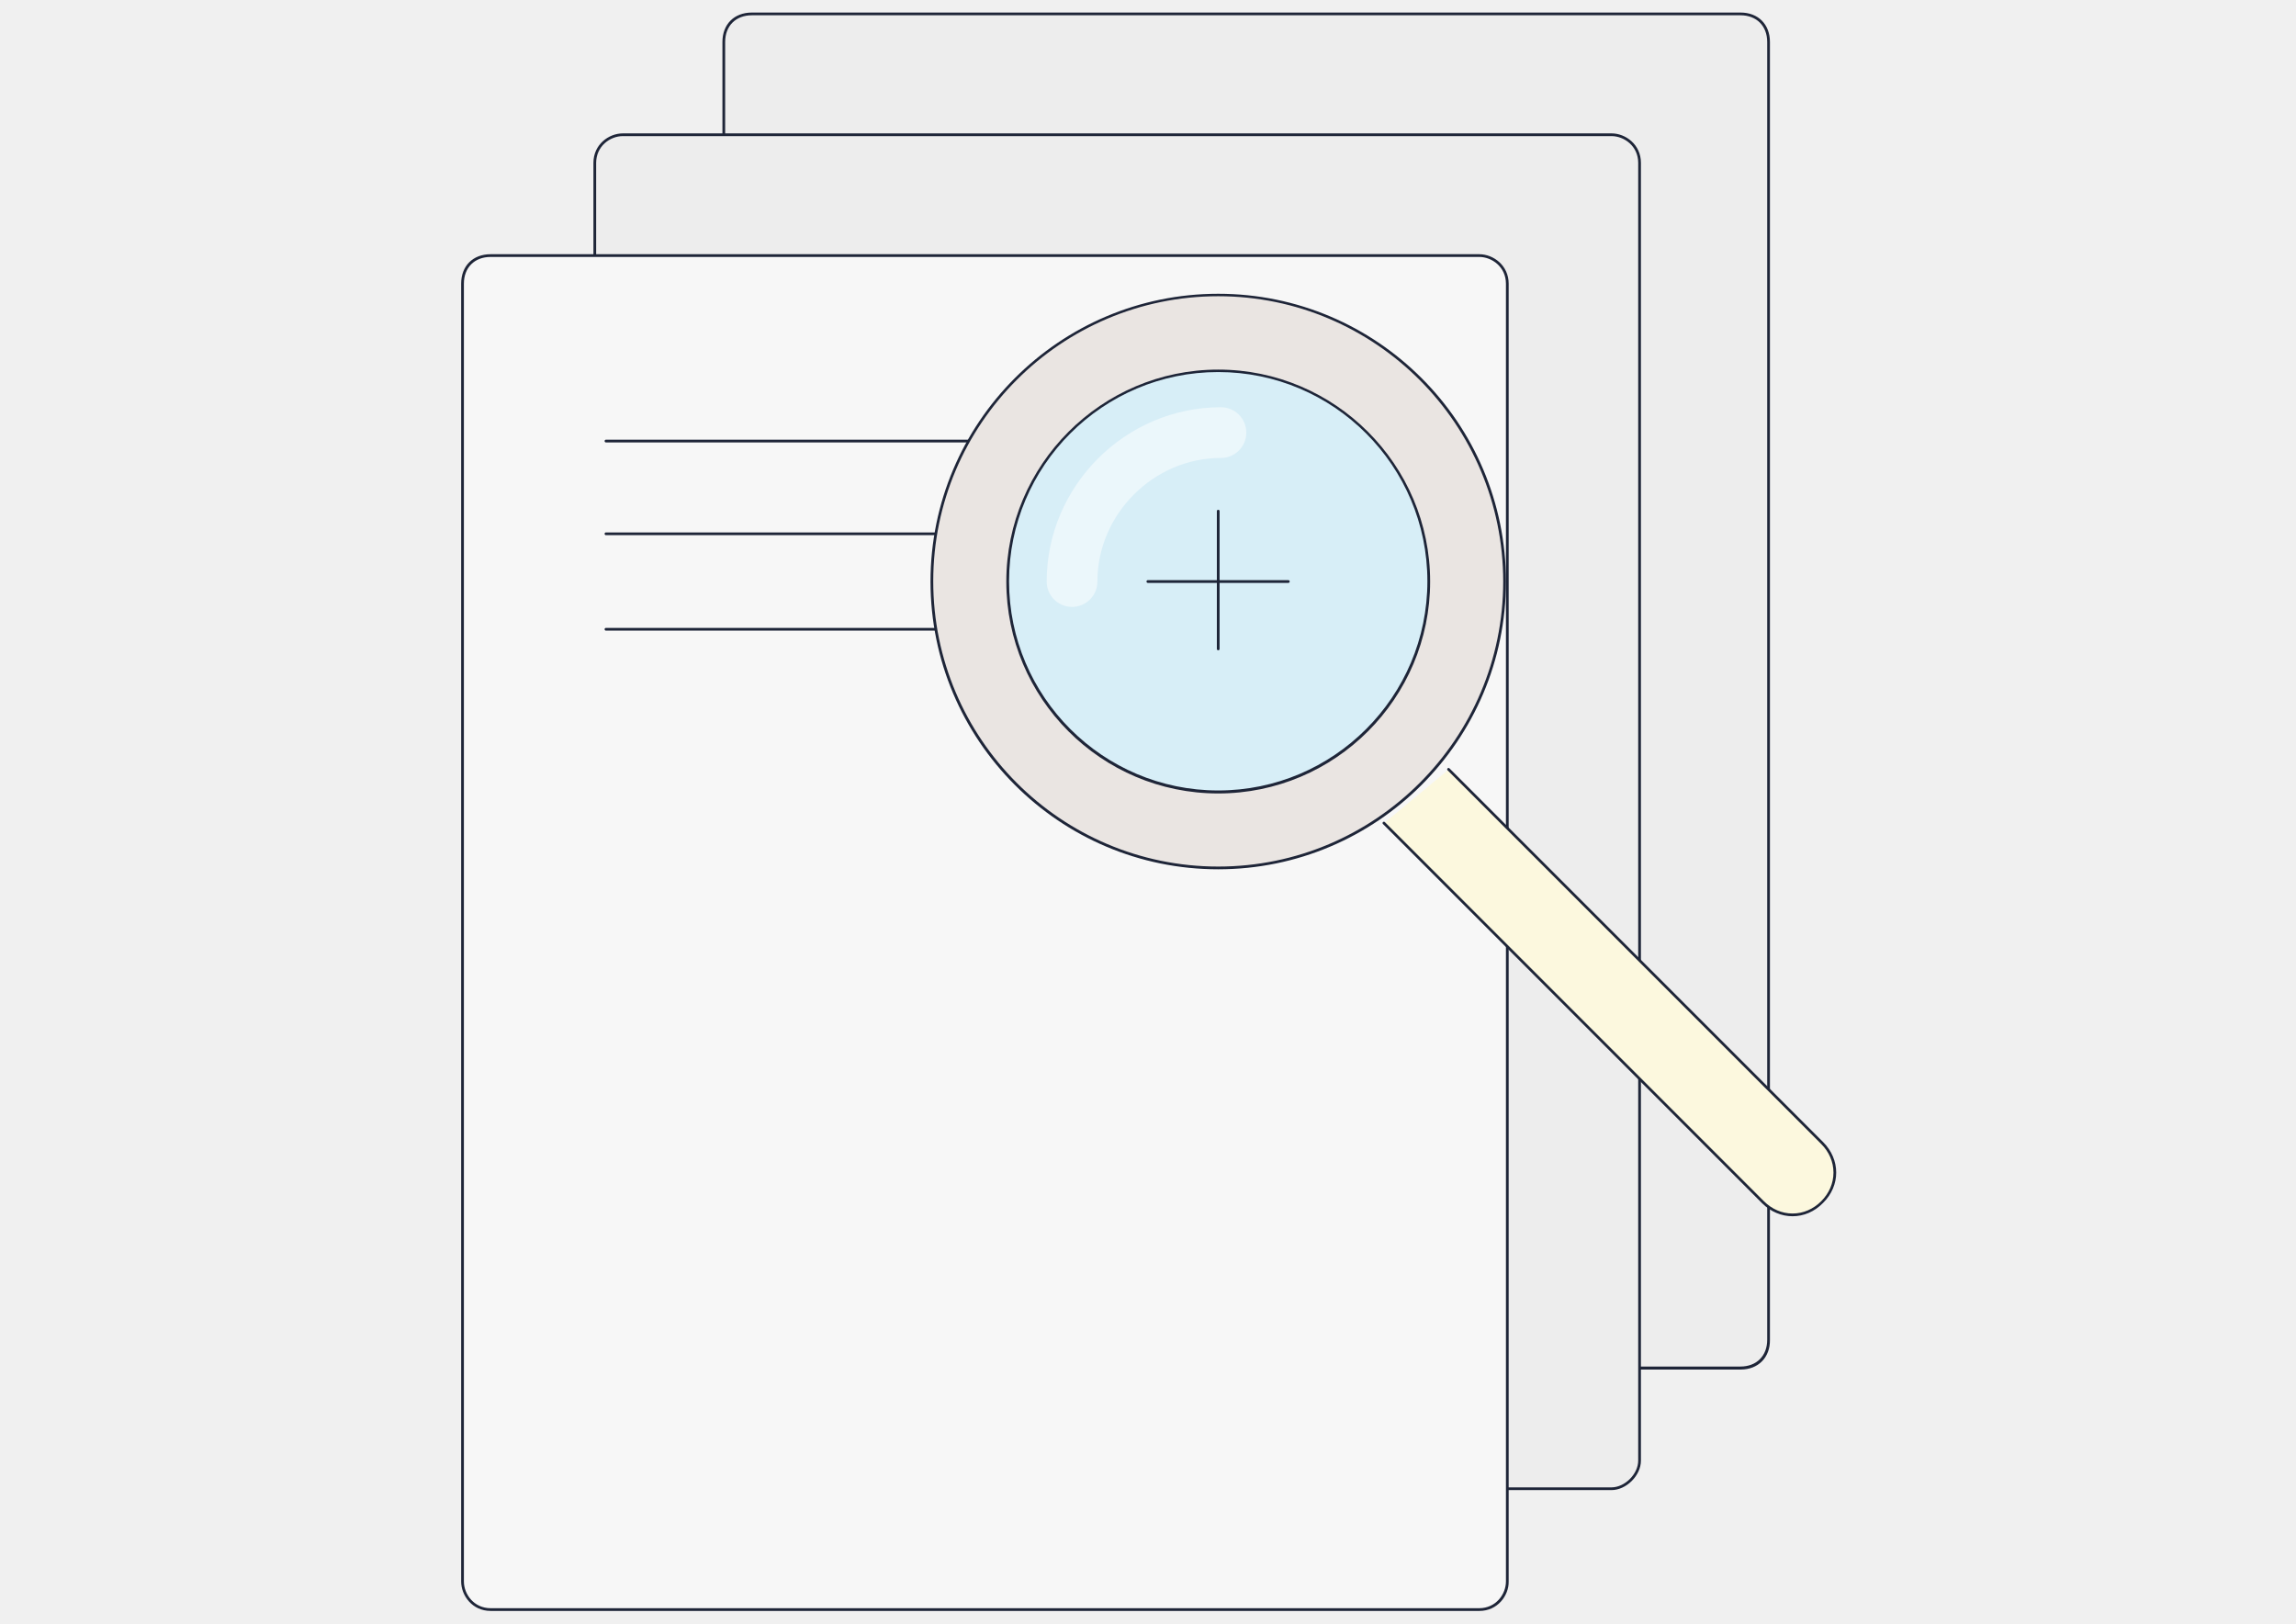
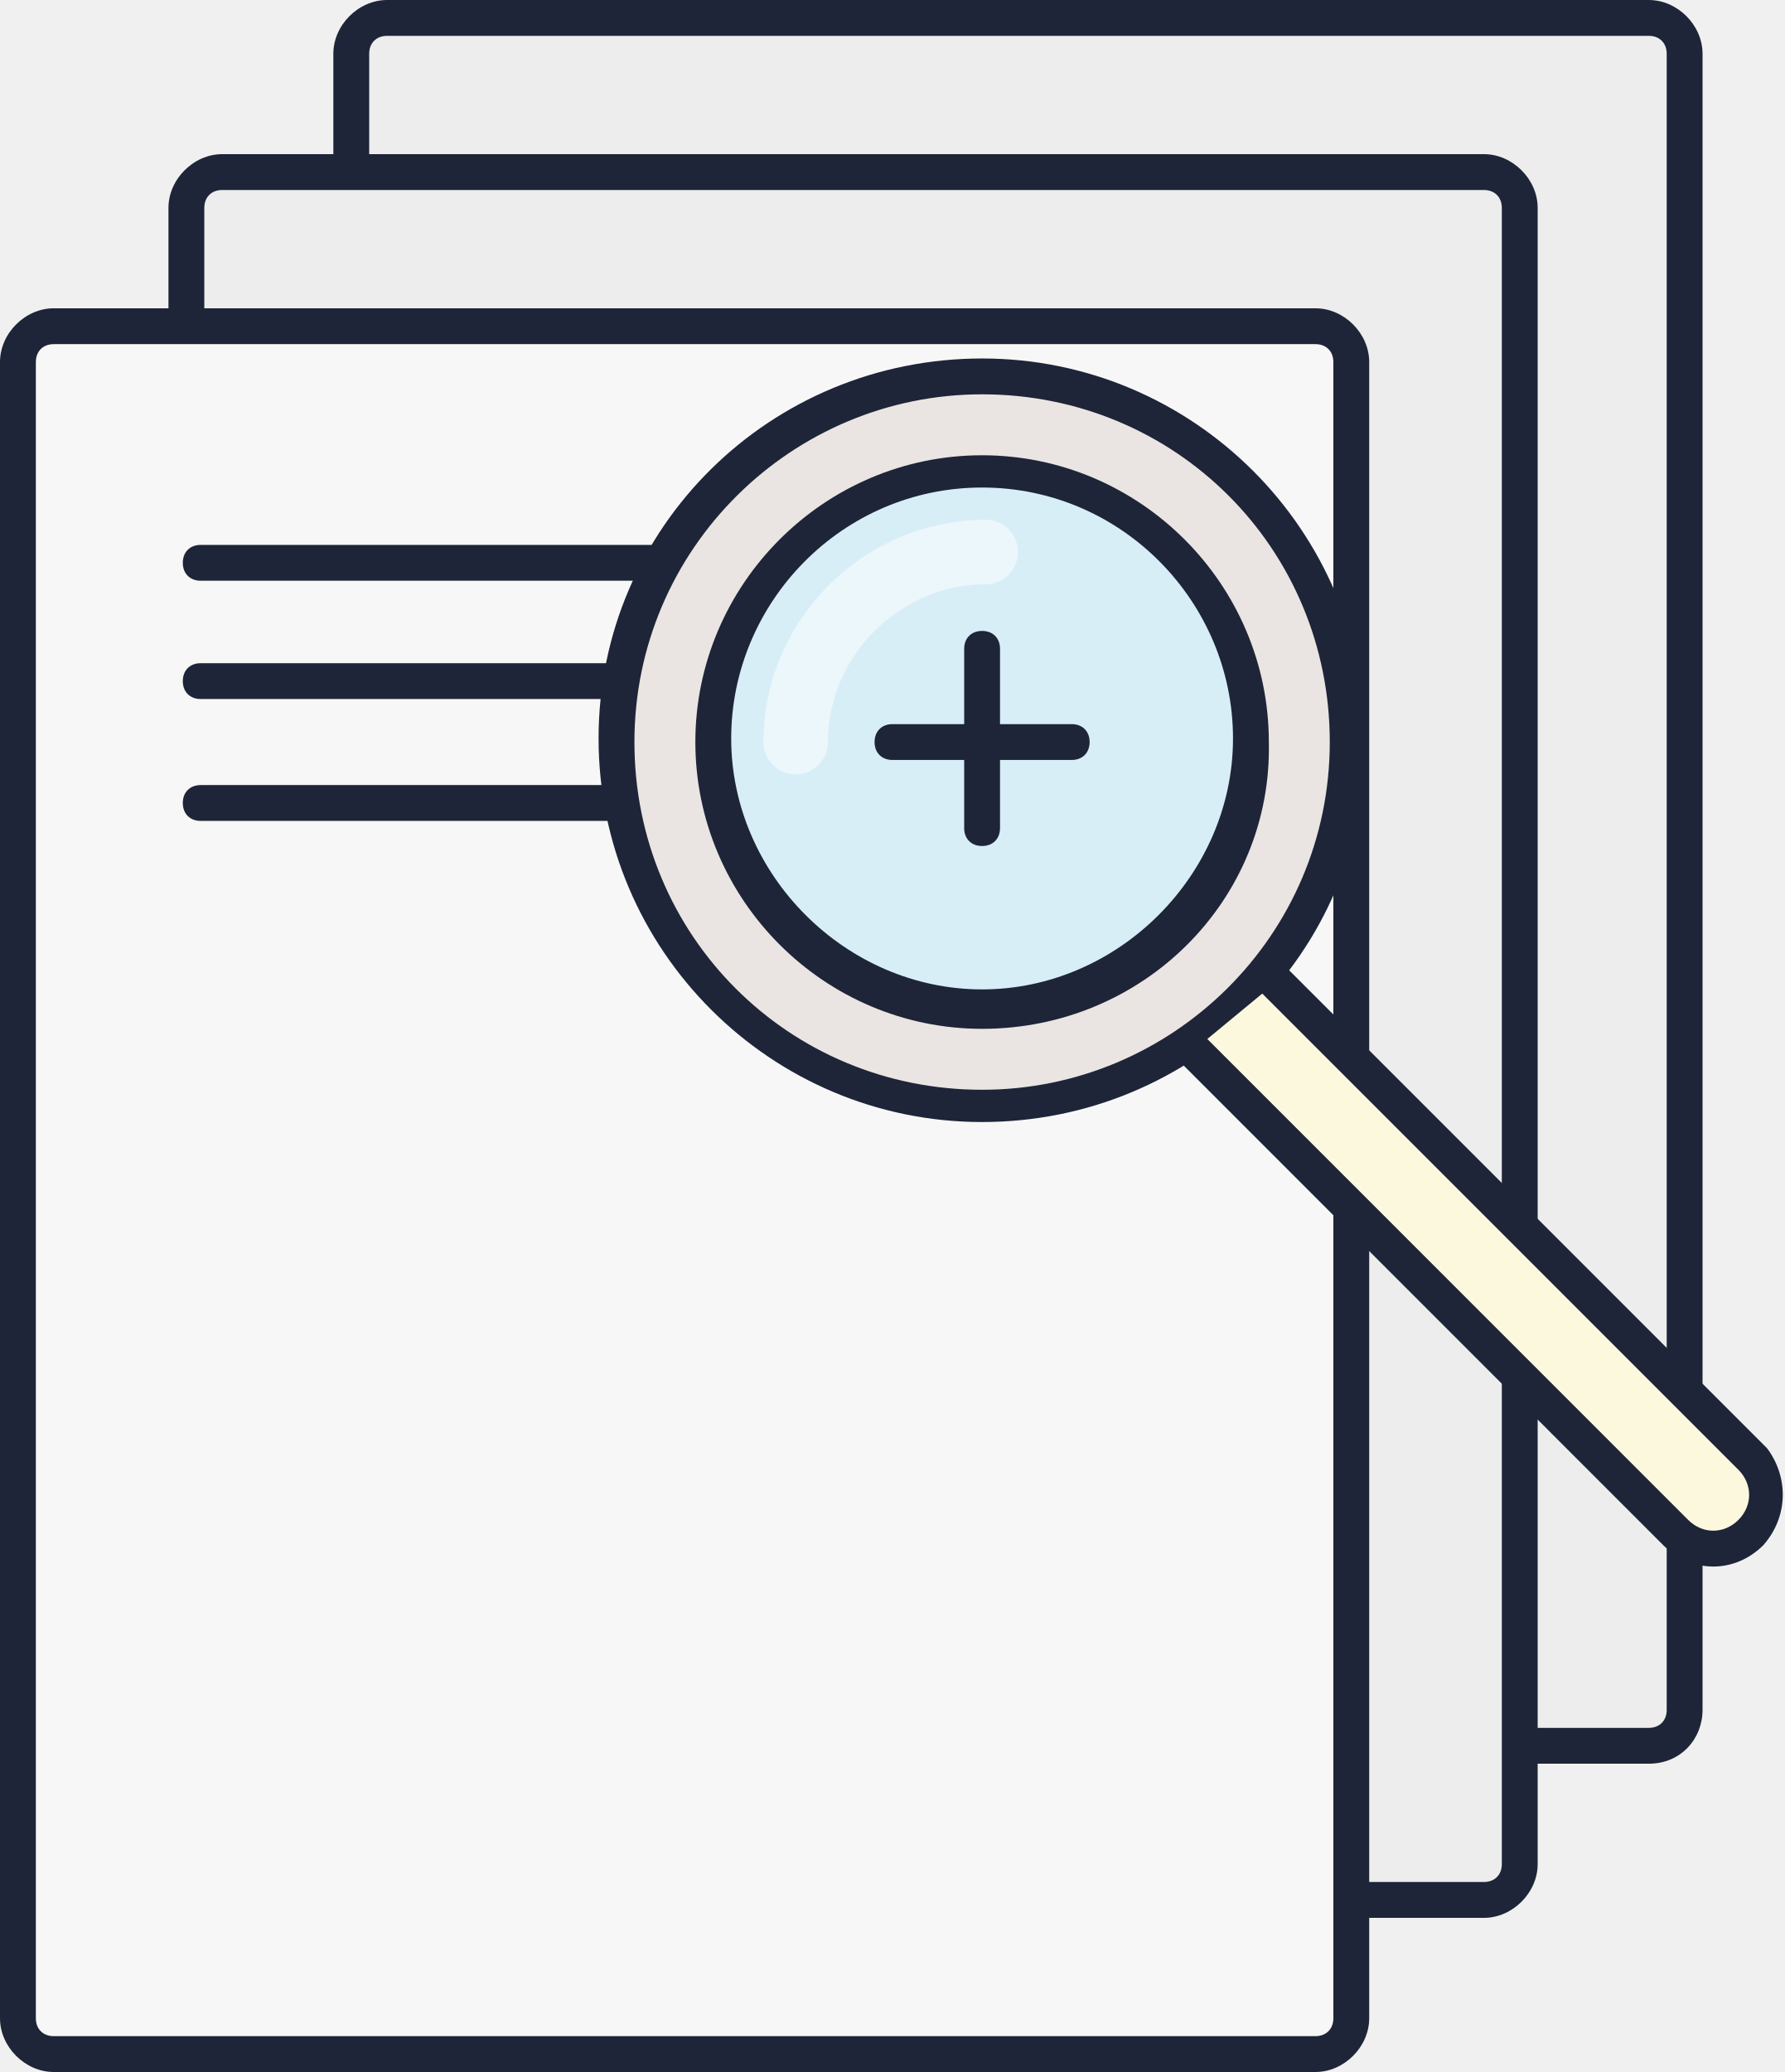
- <svg xmlns="http://www.w3.org/2000/svg" version="1.1" id="Calque_1" x="0px" y="0px" viewBox="0 0 841.9 595.3" enable-background="new 0 0 841.9 595.3" xml:space="preserve">
+ <svg xmlns="http://www.w3.org/2000/svg" version="1.1" id="Calque_1" x="0px" y="0px" viewBox="0 0 49.8 57.8" enable-background="new 0 0 49.8 57.8" xml:space="preserve">
  <g>
    <g>
-       <path fill="#EDEDED" d="M638.3,501.6H275.7c-6.2,0-10.3-5.1-10.3-10.3V15.4c0-6.2,4.1-10.3,10.3-10.3h362.5    c6.2,0,10.3,4.1,10.3,10.3v475.8C648.6,497.4,644.4,501.6,638.3,501.6z" />
-       <path fill="#1E2538" d="M638.3,502.1H275.7c-6.7,0-10.8-5.6-10.8-10.8V15.4c0-6.5,4.3-10.8,10.8-10.8h362.5    c6.5,0,10.8,4.3,10.8,10.8v475.8C649.1,497.7,644.7,502.1,638.3,502.1z M275.7,5.6c-5.9,0-9.8,3.9-9.8,9.8v475.8    c0,4.7,3.7,9.8,9.8,9.8h362.5c5.9,0,9.8-3.9,9.8-9.8V15.4c0-5.9-3.9-9.8-9.8-9.8H275.7z" />
+       <path fill="#EDEDED" d="M46,48.7H10.8c-0.6,0-1-0.5-1-1V1.5c0-0.6,0.4-1,1-1H46c0.6,0,1,0.5,1,1v46.2C47,48.3,46.6,48.7,46,48.7z" />
+       <path fill="#1E2538" d="M46,49.2H10.8c-0.8,0-1.5-0.7-1.5-1.5V1.5C9.3,0.7,10,0,10.8,0H46c0.8,0,1.5,0.7,1.5,1.5v46.2    C47.5,48.5,46.9,49.2,46,49.2z M10.8,1c-0.3,0-0.5,0.2-0.5,0.5v46.2c0,0.3,0.2,0.5,0.5,0.5H46c0.3,0,0.5-0.2,0.5-0.5V1.5    C46.5,1.2,46.3,1,46,1H10.8z" />
    </g>
    <g>
-       <path fill="#EDEDED" d="M590.9,545.8H228.4c-5.1,0-10.3-5.1-10.3-10.3V59.7c0-6.2,5.1-10.3,10.3-10.3h362.5    c5.1,0,10.3,4.1,10.3,10.3v475.8C601.2,540.7,596,545.8,590.9,545.8z" />
-       <path fill="#1E2538" d="M590.9,546.3H228.4c-5.4,0-10.8-5.3-10.8-10.8V59.7c0-6.7,5.6-10.8,10.8-10.8h362.5    c5.2,0,10.8,4.1,10.8,10.8v475.8C601.7,541,596.3,546.3,590.9,546.3z M228.4,49.9c-4.7,0-9.8,3.7-9.8,9.8v475.8    c0,4.9,4.9,9.8,9.8,9.8h362.5c4.9,0,9.8-4.9,9.8-9.8V59.7c0-6.1-5.1-9.8-9.8-9.8H228.4z" />
+       <path fill="#EDEDED" d="M41.4,53H6.2c-0.5,0-1-0.4-1-1V5.8c0-0.5,0.5-1,1-1h35.2c0.5,0,1,0.5,1,1V52C42.4,52.5,41.9,53,41.4,53z" />
+       <path fill="#1E2538" d="M41.4,53.5H6.2c-0.8,0-1.5-0.7-1.5-1.5V5.8c0-0.8,0.7-1.5,1.5-1.5h35.2c0.8,0,1.5,0.7,1.5,1.5V52    C42.9,52.8,42.2,53.5,41.4,53.5z M6.2,5.3c-0.3,0-0.5,0.2-0.5,0.5V52c0,0.3,0.2,0.5,0.5,0.5h35.2c0.3,0,0.5-0.2,0.5-0.5V5.8    c0-0.3-0.2-0.5-0.5-0.5H6.2z" />
    </g>
    <g>
-       <path fill="#F7F7F7" d="M542.5,590.1H179.9c-6.2,0-10.3-5.1-10.3-10.3V104c0-6.2,4.1-10.3,10.3-10.3h362.5    c5.1,0,10.3,4.1,10.3,10.3v475.8C552.8,585,548.7,590.1,542.5,590.1z" />
-       <path fill="#1E2538" d="M542.5,590.6H179.9c-6.7,0-10.8-5.6-10.8-10.8V104c0-6.5,4.3-10.8,10.8-10.8h362.5    c5.2,0,10.8,4.1,10.8,10.8v475.8C553.3,585,549.1,590.6,542.5,590.6z M179.9,94.2c-5.9,0-9.8,3.9-9.8,9.8v475.8    c0,4.7,3.7,9.8,9.8,9.8h362.5c6.1,0,9.8-5.1,9.8-9.8V104c0-6.1-5.1-9.8-9.8-9.8H179.9z" />
+       <path fill="#F7F7F7" d="M36.7,57.3H1.5c-0.5,0-1-0.5-1-1V10.1c0-0.5,0.5-1,1-1h35.2c0.5,0,1,0.5,1,1v46.2    C37.7,56.8,37.3,57.3,36.7,57.3z" />
+       <path fill="#1E2538" d="M36.7,57.8H1.5c-0.8,0-1.5-0.7-1.5-1.5V10.1c0-0.8,0.7-1.5,1.5-1.5h35.2c0.8,0,1.5,0.7,1.5,1.5v46.2    C38.2,57.1,37.5,57.8,36.7,57.8z M1.5,9.6C1.2,9.6,1,9.8,1,10.1v46.2c0,0.3,0.2,0.5,0.5,0.5h35.2c0.3,0,0.5-0.2,0.5-0.5V10.1    c0-0.3-0.2-0.5-0.5-0.5H1.5z" />
    </g>
    <g>
-       <path fill="#1E2538" d="M461.1,162.2H222.2c-0.3,0-0.5-0.2-0.5-0.5s0.2-0.5,0.5-0.5h238.9c0.3,0,0.5,0.2,0.5,0.5    S461.4,162.2,461.1,162.2z" />
+       <path fill="#1E2538" d="M28.8,16.2H5.6c-0.3,0-0.5-0.2-0.5-0.5c0-0.3,0.2-0.5,0.5-0.5h23.2c0.3,0,0.5,0.2,0.5,0.5    C29.3,16,29.1,16.2,28.8,16.2z" />
    </g>
    <g>
-       <path fill="#1E2538" d="M380.8,196.2H222.2c-0.3,0-0.5-0.2-0.5-0.5s0.2-0.5,0.5-0.5h158.6c0.3,0,0.5,0.2,0.5,0.5    S381.1,196.2,380.8,196.2z" />
+       <path fill="#1E2538" d="M21,19.5H5.6c-0.3,0-0.5-0.2-0.5-0.5s0.2-0.5,0.5-0.5H21c0.3,0,0.5,0.2,0.5,0.5S21.3,19.5,21,19.5z" />
    </g>
    <g>
-       <path fill="#1E2538" d="M461.1,231.2H222.2c-0.3,0-0.5-0.2-0.5-0.5s0.2-0.5,0.5-0.5h238.9c0.3,0,0.5,0.2,0.5,0.5    S461.4,231.2,461.1,231.2z" />
+       <path fill="#1E2538" d="M28.8,22.9H5.6c-0.3,0-0.5-0.2-0.5-0.5s0.2-0.5,0.5-0.5h23.2c0.3,0,0.5,0.2,0.5,0.5S29.1,22.9,28.8,22.9z" />
    </g>
    <g>
-       <circle fill="#EAE5E2" cx="446.7" cy="213.2" r="105" />
-       <path fill="#1E2538" d="M446.7,318.7c-58.2,0-105.5-47.3-105.5-105.5s47.3-105.5,105.5-105.5S552.2,155,552.2,213.2    S504.9,318.7,446.7,318.7z M446.7,108.6c-57.6,0-104.5,46.9-104.5,104.5S389,317.7,446.7,317.7c57.6,0,104.5-46.9,104.5-104.5    S504.3,108.6,446.7,108.6z" />
+       <circle fill="#EAE5E2" cx="27.4" cy="20.7" r="10.2" />
+       <path fill="#1E2538" d="M27.4,31.3c-5.9,0-10.7-4.8-10.7-10.7S21.5,10,27.4,10c5.9,0,10.7,4.8,10.7,10.7S33.3,31.3,27.4,31.3z     M27.4,11c-5.3,0-9.7,4.3-9.7,9.7s4.3,9.7,9.7,9.7c5.3,0,9.7-4.3,9.7-9.7S32.8,11,27.4,11z" />
    </g>
    <g>
-       <circle fill="#D7EEF7" cx="446.7" cy="213.2" r="77.2" />
-       <path fill="#1E2538" d="M446.7,290.9c-42.9,0-77.7-34.9-77.7-77.7s34.9-77.7,77.7-77.7s77.7,34.9,77.7,77.7    S489.6,290.9,446.7,290.9z M446.7,136.4c-42.3,0-76.7,34.4-76.7,76.7s34.4,76.7,76.7,76.7c42.3,0,76.7-34.4,76.7-76.7    S489,136.4,446.7,136.4z" />
+       <circle fill="#D7EEF7" cx="27.4" cy="20.7" r="7.5" />
+       <path fill="#1E2538" d="M27.4,28.7c-4.4,0-8-3.6-8-8c0-4.4,3.6-8,8-8s8,3.6,8,8C35.5,25.1,31.9,28.7,27.4,28.7z M27.4,13.6    c-3.9,0-7,3.2-7,7s3.2,7,7,7s7-3.2,7-7S31.3,13.6,27.4,13.6z" />
    </g>
-     <g opacity="0.5" enable-background="new    ">
-       <path fill="#FFFFFF" d="M393.1,222.5c-5.1,0-9.3-4.1-9.3-9.3c0-35,28.8-63.9,63.9-63.9c5.1,0,9.3,4.1,9.3,9.3    c0,5.1-4.1,9.3-9.3,9.3c-24.7,0-45.3,20.6-45.3,45.3C402.4,218.3,398.3,222.5,393.1,222.5z" />
+     <g opacity="0.5">
+       <path fill="#FFFFFF" d="M22.2,21.6c-0.5,0-0.9-0.4-0.9-0.9c0-3.4,2.8-6.2,6.2-6.2c0.5,0,0.9,0.4,0.9,0.9s-0.4,0.9-0.9,0.9    c-2.4,0-4.4,2-4.4,4.4C23.1,21.2,22.7,21.6,22.2,21.6z" />
    </g>
    <g>
-       <path fill="#FCF8DE" d="M531.1,282.2l137,137l0,0c6.2,6.2,6.2,15.4,0,21.6c-6.2,6.2-15.4,6.2-21.6,0l-1-1l-138-138" />
-       <path fill="#1E2538" d="M657.3,445.9c-4,0-8-1.6-11.2-4.8l-1-1l-138-138c-0.2-0.2-0.2-0.5,0-0.7s0.5-0.2,0.7,0l139,139    c2.9,2.9,6.6,4.5,10.5,4.5c3.9,0,7.6-1.6,10.5-4.5s4.5-6.6,4.5-10.5c0-3.9-1.6-7.6-4.5-10.5l-137-137c-0.2-0.2-0.2-0.5,0-0.7    s0.5-0.2,0.7,0l137,137c6.4,6.4,6.4,16,0,22.3C665.3,444.3,661.3,445.9,657.3,445.9z" />
+       <path fill="#FCF8DE" d="M35.6,27.4l13.3,13.3h0c0.6,0.6,0.6,1.5,0,2.1s-1.5,0.6-2.1,0l-0.1-0.1L33.3,29.3" />
+       <path fill="#1E2538" d="M47.8,43.7c-0.5,0-1-0.2-1.4-0.6L46.3,43L33,29.7c-0.2-0.2-0.2-0.5,0-0.7s0.5-0.2,0.7,0l13.4,13.4    c0.4,0.4,1,0.4,1.4,0c0.4-0.4,0.4-1,0-1.4c0,0-0.1-0.1-0.1-0.1L35.2,27.7c-0.2-0.2-0.2-0.5,0-0.7s0.5-0.2,0.7,0l13.3,13.3    c0,0,0.1,0.1,0.1,0.1c0.6,0.8,0.6,1.9-0.1,2.7C48.8,43.5,48.3,43.7,47.8,43.7z" />
    </g>
    <g>
-       <path fill="#1E2538" d="M446.7,238.4c-0.3,0-0.5-0.2-0.5-0.5v-50.5c0-0.3,0.2-0.5,0.5-0.5s0.5,0.2,0.5,0.5v50.5    C447.2,238.2,447,238.4,446.7,238.4z" />
+       <path fill="#1E2538" d="M27.4,23.6c-0.3,0-0.5-0.2-0.5-0.5v-5c0-0.3,0.2-0.5,0.5-0.5s0.5,0.2,0.5,0.5v5    C27.9,23.4,27.7,23.6,27.4,23.6z" />
    </g>
    <g>
-       <path fill="#1E2538" d="M472.4,213.7h-51.5c-0.3,0-0.5-0.2-0.5-0.5s0.2-0.5,0.5-0.5h51.5c0.3,0,0.5,0.2,0.5,0.5    S472.7,213.7,472.4,213.7z" />
+       <path fill="#1E2538" d="M29.9,21.2h-5c-0.3,0-0.5-0.2-0.5-0.5s0.2-0.5,0.5-0.5h5c0.3,0,0.5,0.2,0.5,0.5S30.2,21.2,29.9,21.2z" />
    </g>
  </g>
</svg>
